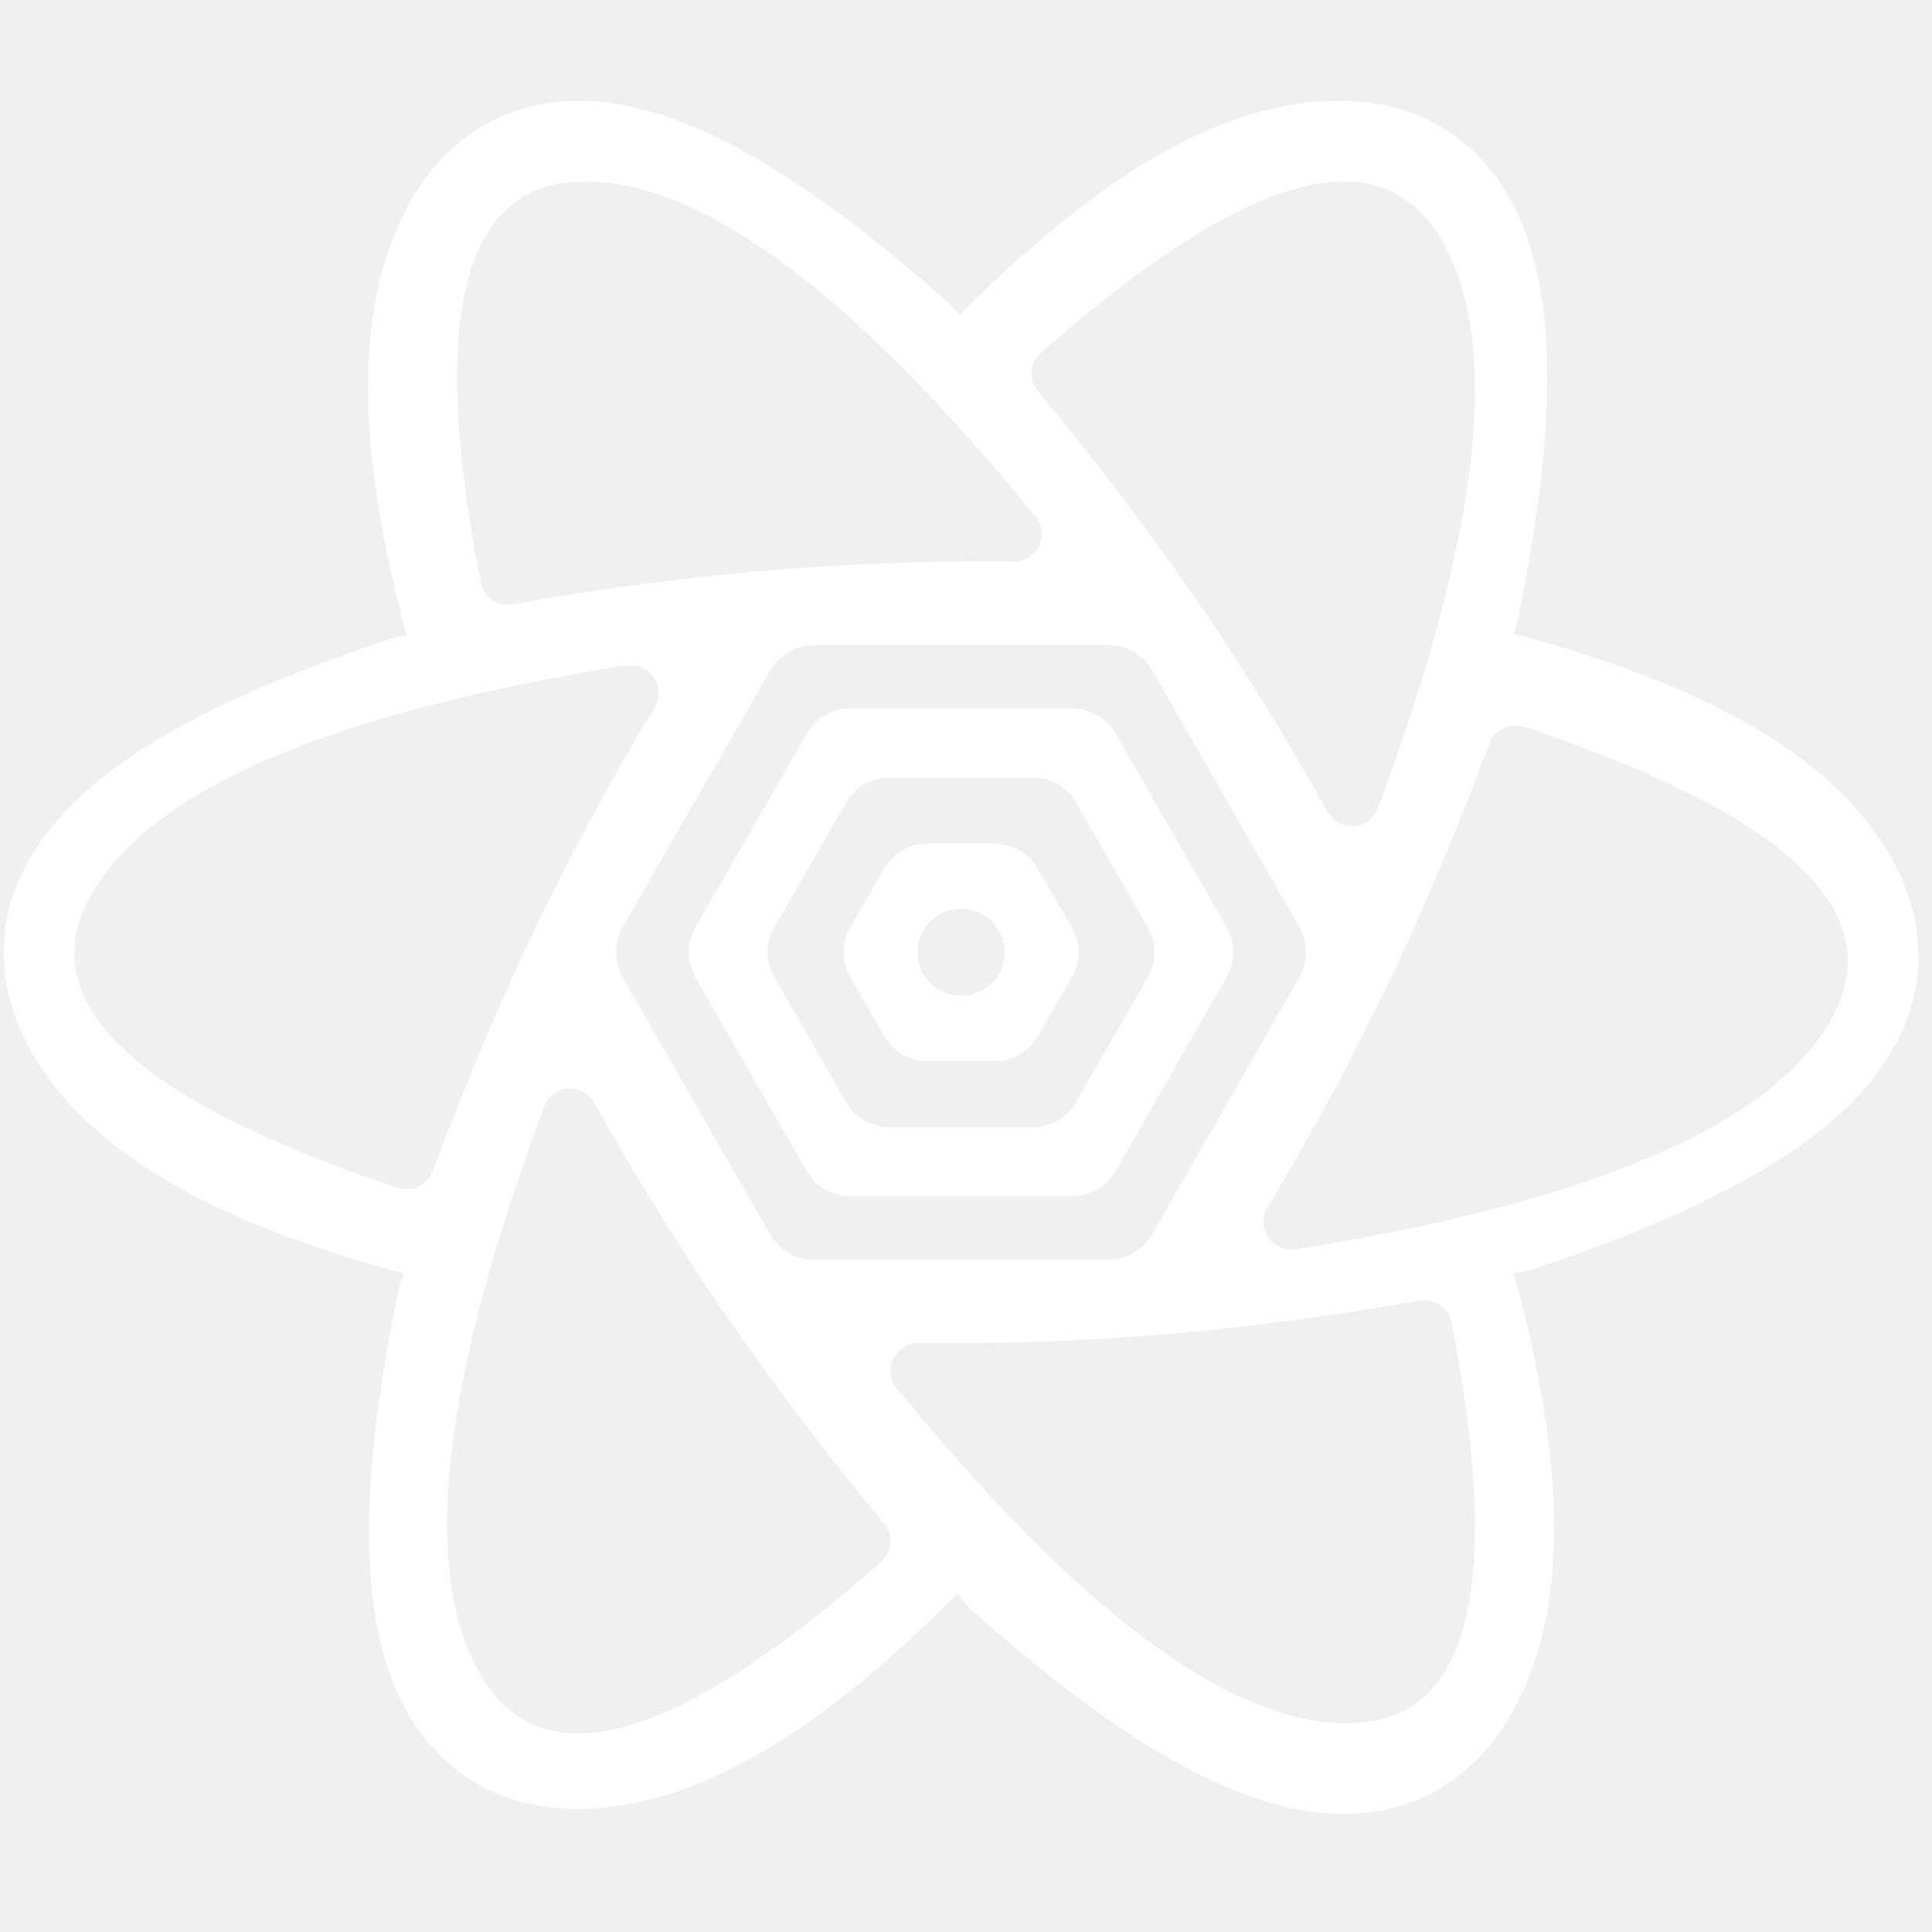
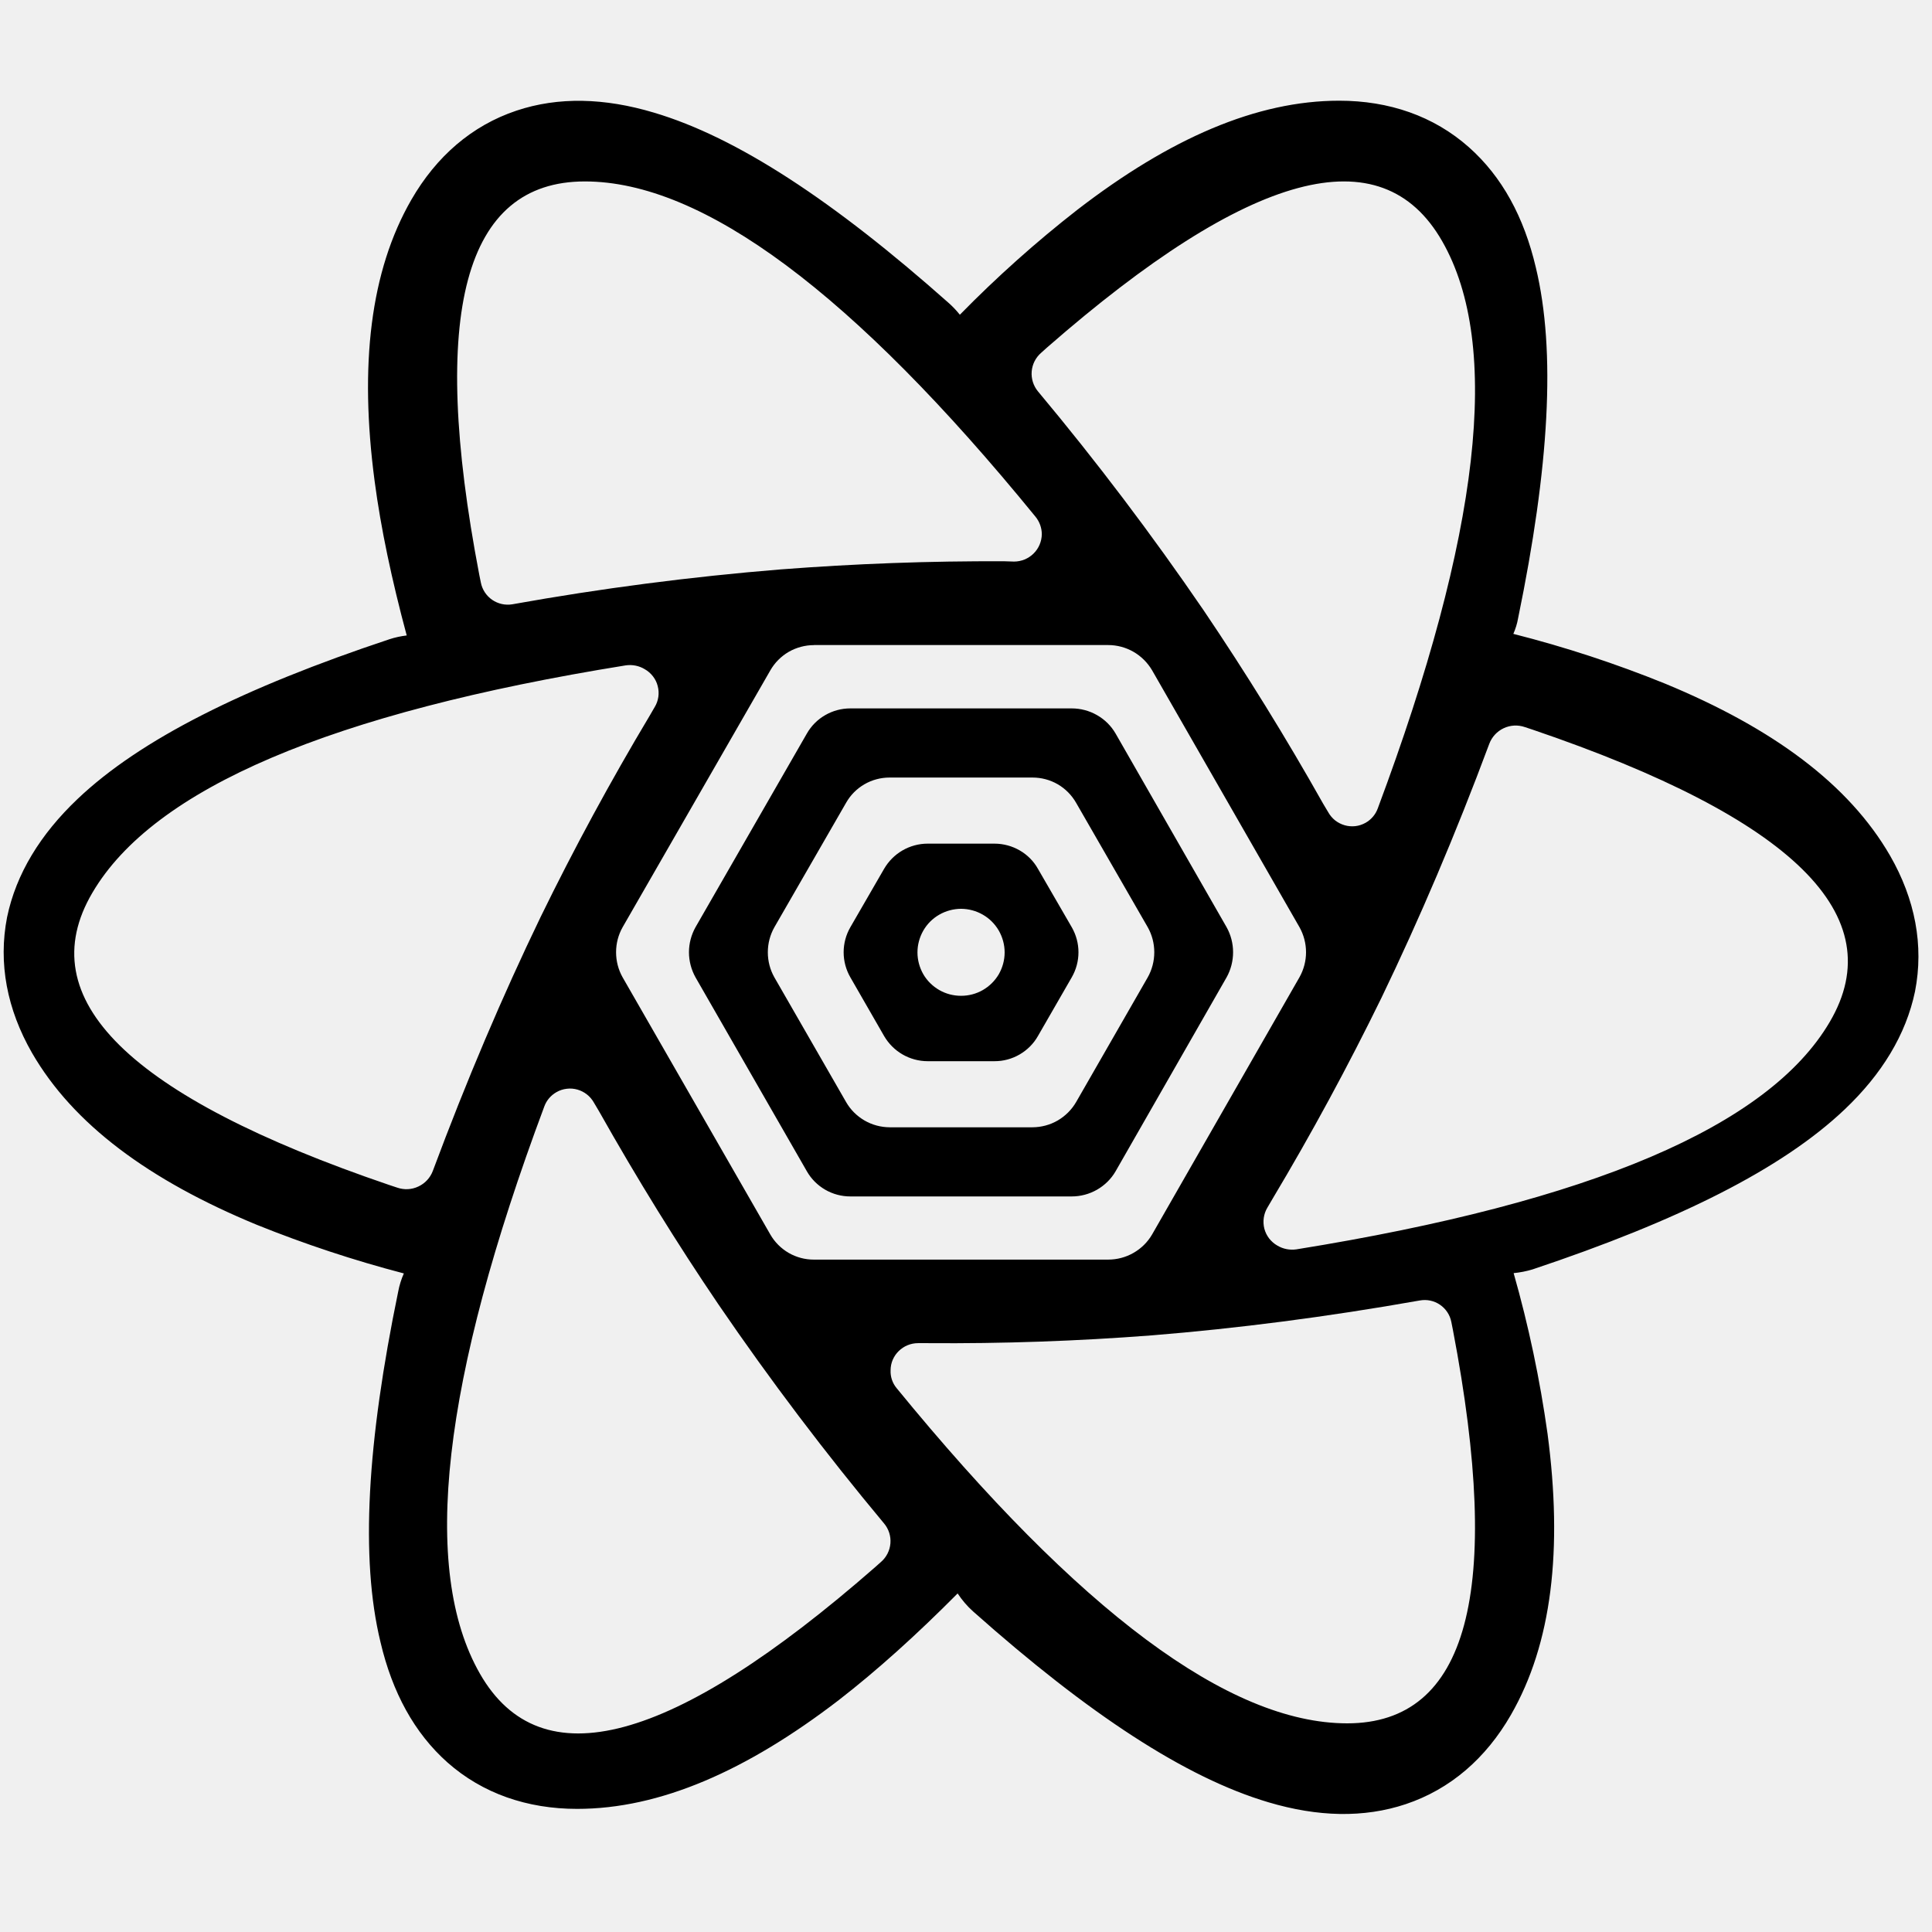
<svg xmlns="http://www.w3.org/2000/svg" width="33" height="33" viewBox="0 0 33 33" fill="none">
  <g clip-path="url(#clip0_2067_23)">
-     <path d="M9.506 18.654C9.56 18.623 9.619 18.604 9.68 18.597C9.741 18.589 9.803 18.594 9.863 18.611C9.922 18.628 9.977 18.656 10.025 18.694C10.074 18.732 10.114 18.78 10.144 18.833L10.23 18.978C10.884 20.138 11.565 21.24 12.274 22.284C13.155 23.574 14.099 24.821 15.1 26.021C15.18 26.116 15.219 26.238 15.209 26.361C15.199 26.485 15.141 26.599 15.047 26.68L14.946 26.77C11.481 29.8 9.235 30.402 8.197 28.587C7.18 26.808 7.547 23.583 9.298 18.897C9.336 18.794 9.41 18.708 9.506 18.654ZM24.251 22.213C24.372 22.191 24.495 22.217 24.596 22.286C24.697 22.355 24.767 22.461 24.79 22.581L24.817 22.717C25.673 27.195 25.072 29.436 23.011 29.436C20.994 29.436 18.432 27.525 15.313 23.708C15.243 23.623 15.207 23.515 15.212 23.405C15.212 23.149 15.425 22.942 15.681 22.942H15.846C17.123 22.952 18.4 22.907 19.674 22.809C21.132 22.691 22.66 22.495 24.251 22.213ZM25.438 12.705C25.482 12.588 25.57 12.492 25.683 12.439C25.797 12.385 25.926 12.378 26.045 12.419L26.184 12.465C30.629 13.978 32.322 15.643 31.252 17.458C30.208 19.237 27.173 20.53 22.143 21.34C22.031 21.356 21.916 21.334 21.819 21.276C21.764 21.245 21.717 21.203 21.678 21.154C21.64 21.104 21.612 21.048 21.596 20.987C21.581 20.927 21.577 20.864 21.586 20.802C21.595 20.74 21.616 20.68 21.648 20.627L21.733 20.482C22.402 19.363 23.023 18.216 23.596 17.044C24.246 15.696 24.863 14.249 25.438 12.705ZM10.688 11.365C10.8 11.349 10.915 11.371 11.012 11.43C11.066 11.46 11.114 11.502 11.152 11.551C11.191 11.601 11.219 11.657 11.234 11.718C11.25 11.778 11.254 11.841 11.245 11.903C11.236 11.965 11.215 12.025 11.182 12.078L11.098 12.223C10.429 13.342 9.807 14.489 9.235 15.661C8.585 17.007 7.968 18.456 7.393 20C7.349 20.117 7.261 20.213 7.147 20.266C7.034 20.32 6.905 20.327 6.786 20.286L6.647 20.24C2.202 18.727 0.509 17.062 1.579 15.247C2.624 13.468 5.658 12.175 10.688 11.365ZM17.884 5.936C21.35 2.907 23.597 2.306 24.634 4.121C25.651 5.898 25.284 9.124 23.533 13.809C23.495 13.913 23.421 14 23.325 14.054C23.271 14.084 23.212 14.104 23.151 14.111C23.089 14.118 23.027 14.113 22.968 14.096C22.909 14.079 22.854 14.051 22.805 14.013C22.757 13.974 22.717 13.927 22.687 13.873L22.601 13.729C21.965 12.599 21.283 11.496 20.557 10.422C19.675 9.132 18.732 7.885 17.73 6.686C17.651 6.591 17.612 6.468 17.622 6.345C17.632 6.222 17.69 6.107 17.784 6.026L17.884 5.936ZM9.99 3.099C12.007 3.099 14.574 5.009 17.688 8.827C17.756 8.911 17.794 9.015 17.795 9.124C17.793 9.248 17.743 9.368 17.654 9.455C17.565 9.543 17.445 9.592 17.32 9.592L17.161 9.587C15.883 9.581 14.607 9.628 13.333 9.726C11.797 9.851 10.267 10.05 8.75 10.322C8.63 10.342 8.506 10.314 8.406 10.245C8.305 10.175 8.236 10.069 8.213 9.949L8.186 9.816C7.329 5.339 7.929 3.099 9.99 3.099ZM13.902 11.018H18.928C19.08 11.018 19.229 11.058 19.36 11.133C19.492 11.209 19.601 11.318 19.678 11.448L22.196 15.837C22.269 15.967 22.308 16.115 22.308 16.265C22.308 16.414 22.269 16.562 22.196 16.692L19.679 21.085C19.603 21.216 19.493 21.325 19.361 21.4C19.23 21.476 19.08 21.515 18.928 21.515H13.902C13.751 21.516 13.603 21.476 13.472 21.401C13.341 21.325 13.232 21.216 13.157 21.085L10.635 16.694C10.561 16.563 10.523 16.415 10.523 16.265C10.523 16.115 10.561 15.968 10.635 15.837L13.158 11.45C13.233 11.319 13.342 11.21 13.472 11.134C13.603 11.059 13.752 11.019 13.902 11.019M18.304 12.1C18.456 12.1 18.606 12.139 18.738 12.215C18.87 12.29 18.98 12.399 19.056 12.531L20.951 15.837C21.024 15.968 21.062 16.115 21.062 16.265C21.062 16.415 21.024 16.563 20.951 16.694L19.056 20.005C18.98 20.137 18.87 20.245 18.738 20.321C18.607 20.396 18.457 20.436 18.306 20.436H14.525C14.374 20.436 14.226 20.397 14.095 20.321C13.964 20.245 13.856 20.137 13.781 20.005L11.88 16.694C11.807 16.563 11.768 16.415 11.768 16.265C11.768 16.115 11.807 15.968 11.88 15.837L13.781 12.531C13.856 12.399 13.964 12.29 14.095 12.215C14.226 12.139 14.374 12.1 14.525 12.1H18.304ZM17.635 13.281H15.196C15.045 13.281 14.896 13.32 14.765 13.396C14.634 13.472 14.526 13.581 14.452 13.712L13.227 15.838C13.153 15.969 13.115 16.116 13.115 16.266C13.115 16.416 13.153 16.563 13.227 16.694L14.452 18.824C14.527 18.955 14.636 19.063 14.767 19.139C14.898 19.215 15.046 19.254 15.197 19.255H17.635C17.786 19.254 17.935 19.215 18.066 19.139C18.196 19.063 18.305 18.955 18.381 18.824L19.604 16.694C19.678 16.563 19.716 16.415 19.716 16.265C19.716 16.115 19.678 15.968 19.604 15.837L18.381 13.713C18.306 13.582 18.198 13.472 18.067 13.396C17.936 13.32 17.787 13.281 17.635 13.281ZM16.985 14.41C17.294 14.41 17.582 14.575 17.73 14.842L18.306 15.837C18.381 15.967 18.421 16.115 18.421 16.265C18.421 16.416 18.381 16.564 18.306 16.694L17.73 17.694C17.656 17.826 17.547 17.935 17.416 18.011C17.285 18.087 17.137 18.127 16.985 18.126H15.846C15.695 18.126 15.546 18.086 15.415 18.01C15.284 17.934 15.176 17.825 15.1 17.694L14.525 16.694C14.45 16.564 14.41 16.416 14.41 16.265C14.41 16.115 14.45 15.967 14.525 15.837L15.1 14.842C15.176 14.711 15.284 14.602 15.415 14.526C15.546 14.45 15.695 14.41 15.846 14.41H16.985ZM16.416 15.523C16.285 15.524 16.157 15.558 16.044 15.623C15.93 15.688 15.836 15.782 15.771 15.895C15.706 16.009 15.671 16.137 15.671 16.268C15.671 16.399 15.706 16.527 15.771 16.641C15.836 16.753 15.931 16.846 16.044 16.911C16.157 16.976 16.285 17.009 16.416 17.009C16.546 17.009 16.674 16.976 16.787 16.911C16.9 16.846 16.994 16.753 17.06 16.641C17.125 16.527 17.16 16.399 17.16 16.268C17.16 16.137 17.125 16.009 17.06 15.895C16.994 15.782 16.901 15.688 16.787 15.623C16.674 15.558 16.546 15.524 16.416 15.523ZM10.389 16.267H11.725ZM25.93 10.561C26.462 7.98 26.579 6.004 26.233 4.568C26.031 3.709 25.658 3.018 25.088 2.513C24.487 1.981 23.725 1.72 22.874 1.72C21.463 1.72 19.985 2.363 18.402 3.583C17.694 4.135 17.024 4.734 16.395 5.376C16.339 5.306 16.277 5.24 16.21 5.18C14.239 3.429 12.585 2.343 11.167 1.923C10.327 1.672 9.539 1.65 8.821 1.89C8.059 2.145 7.453 2.672 7.026 3.412C6.324 4.631 6.137 6.239 6.399 8.219C6.505 9.023 6.691 9.902 6.947 10.854C6.847 10.866 6.749 10.887 6.654 10.918C4.161 11.747 2.393 12.631 1.324 13.648C0.69 14.25 0.275 14.926 0.121 15.666C-0.033 16.454 0.121 17.242 0.546 17.983C1.249 19.201 2.542 20.159 4.385 20.92C5.204 21.25 6.043 21.528 6.898 21.751C6.854 21.85 6.822 21.953 6.802 22.059C6.27 24.636 6.152 26.616 6.499 28.048C6.7 28.906 7.078 29.602 7.643 30.104C8.243 30.635 9.006 30.897 9.858 30.897C11.268 30.897 12.747 30.252 14.328 29.038C14.978 28.534 15.654 27.926 16.357 27.217C16.432 27.331 16.521 27.435 16.623 27.526C18.593 29.278 20.248 30.364 21.665 30.784C22.506 31.034 23.293 31.056 24.012 30.816C24.773 30.561 25.38 30.034 25.806 29.294C26.508 28.076 26.695 26.468 26.433 24.488C26.303 23.561 26.11 22.645 25.854 21.746C25.964 21.735 26.073 21.714 26.178 21.682C28.669 20.85 30.437 19.967 31.507 18.951C32.141 18.35 32.556 17.674 32.71 16.934C32.864 16.146 32.71 15.357 32.285 14.617C31.582 13.399 30.288 12.441 28.446 11.679C27.601 11.336 26.733 11.051 25.849 10.827C25.886 10.742 25.914 10.653 25.93 10.561Z" fill="white" />
+     <path d="M9.506 18.654C9.56 18.623 9.619 18.604 9.68 18.597C9.741 18.589 9.803 18.594 9.863 18.611C9.922 18.628 9.977 18.656 10.025 18.694C10.074 18.732 10.114 18.78 10.144 18.833L10.23 18.978C10.884 20.138 11.565 21.24 12.274 22.284C13.155 23.574 14.099 24.821 15.1 26.021C15.18 26.116 15.219 26.238 15.209 26.361C15.199 26.485 15.141 26.599 15.047 26.68L14.946 26.77C11.481 29.8 9.235 30.402 8.197 28.587C7.18 26.808 7.547 23.583 9.298 18.897C9.336 18.794 9.41 18.708 9.506 18.654ZM24.251 22.213C24.372 22.191 24.495 22.217 24.596 22.286C24.697 22.355 24.767 22.461 24.79 22.581L24.817 22.717C25.673 27.195 25.072 29.436 23.011 29.436C20.994 29.436 18.432 27.525 15.313 23.708C15.243 23.623 15.207 23.515 15.212 23.405C15.212 23.149 15.425 22.942 15.681 22.942H15.846C17.123 22.952 18.4 22.907 19.674 22.809C21.132 22.691 22.66 22.495 24.251 22.213ZM25.438 12.705C25.482 12.588 25.57 12.492 25.683 12.439C25.797 12.385 25.926 12.378 26.045 12.419L26.184 12.465C30.629 13.978 32.322 15.643 31.252 17.458C30.208 19.237 27.173 20.53 22.143 21.34C22.031 21.356 21.916 21.334 21.819 21.276C21.764 21.245 21.717 21.203 21.678 21.154C21.64 21.104 21.612 21.048 21.596 20.987C21.581 20.927 21.577 20.864 21.586 20.802C21.595 20.74 21.616 20.68 21.648 20.627L21.733 20.482C22.402 19.363 23.023 18.216 23.596 17.044C24.246 15.696 24.863 14.249 25.438 12.705ZM10.688 11.365C10.8 11.349 10.915 11.371 11.012 11.43C11.066 11.46 11.114 11.502 11.152 11.551C11.191 11.601 11.219 11.657 11.234 11.718C11.25 11.778 11.254 11.841 11.245 11.903C11.236 11.965 11.215 12.025 11.182 12.078L11.098 12.223C10.429 13.342 9.807 14.489 9.235 15.661C8.585 17.007 7.968 18.456 7.393 20C7.349 20.117 7.261 20.213 7.147 20.266C7.034 20.32 6.905 20.327 6.786 20.286L6.647 20.24C2.202 18.727 0.509 17.062 1.579 15.247C2.624 13.468 5.658 12.175 10.688 11.365ZM17.884 5.936C21.35 2.907 23.597 2.306 24.634 4.121C25.651 5.898 25.284 9.124 23.533 13.809C23.495 13.913 23.421 14 23.325 14.054C23.271 14.084 23.212 14.104 23.151 14.111C23.089 14.118 23.027 14.113 22.968 14.096C22.909 14.079 22.854 14.051 22.805 14.013C22.757 13.974 22.717 13.927 22.687 13.873L22.601 13.729C21.965 12.599 21.283 11.496 20.557 10.422C19.675 9.132 18.732 7.885 17.73 6.686C17.651 6.591 17.612 6.468 17.622 6.345C17.632 6.222 17.69 6.107 17.784 6.026L17.884 5.936ZM9.99 3.099C12.007 3.099 14.574 5.009 17.688 8.827C17.756 8.911 17.794 9.015 17.795 9.124C17.793 9.248 17.743 9.368 17.654 9.455C17.565 9.543 17.445 9.592 17.32 9.592L17.161 9.587C15.883 9.581 14.607 9.628 13.333 9.726C11.797 9.851 10.267 10.05 8.75 10.322C8.63 10.342 8.506 10.314 8.406 10.245C8.305 10.175 8.236 10.069 8.213 9.949L8.186 9.816C7.329 5.339 7.929 3.099 9.99 3.099ZM13.902 11.018H18.928C19.08 11.018 19.229 11.058 19.36 11.133C19.492 11.209 19.601 11.318 19.678 11.448L22.196 15.837C22.269 15.967 22.308 16.115 22.308 16.265C22.308 16.414 22.269 16.562 22.196 16.692L19.679 21.085C19.603 21.216 19.493 21.325 19.361 21.4C19.23 21.476 19.08 21.515 18.928 21.515H13.902C13.751 21.516 13.603 21.476 13.472 21.401C13.341 21.325 13.232 21.216 13.157 21.085L10.635 16.694C10.561 16.563 10.523 16.415 10.523 16.265C10.523 16.115 10.561 15.968 10.635 15.837L13.158 11.45C13.233 11.319 13.342 11.21 13.472 11.134C13.603 11.059 13.752 11.019 13.902 11.019M18.304 12.1C18.456 12.1 18.606 12.139 18.738 12.215C18.87 12.29 18.98 12.399 19.056 12.531L20.951 15.837C21.024 15.968 21.062 16.115 21.062 16.265C21.062 16.415 21.024 16.563 20.951 16.694L19.056 20.005C18.98 20.137 18.87 20.245 18.738 20.321C18.607 20.396 18.457 20.436 18.306 20.436H14.525C14.374 20.436 14.226 20.397 14.095 20.321C13.964 20.245 13.856 20.137 13.781 20.005L11.88 16.694C11.807 16.563 11.768 16.415 11.768 16.265C11.768 16.115 11.807 15.968 11.88 15.837L13.781 12.531C13.856 12.399 13.964 12.29 14.095 12.215C14.226 12.139 14.374 12.1 14.525 12.1H18.304ZM17.635 13.281H15.196C15.045 13.281 14.896 13.32 14.765 13.396C14.634 13.472 14.526 13.581 14.452 13.712L13.227 15.838C13.153 15.969 13.115 16.116 13.115 16.266C13.115 16.416 13.153 16.563 13.227 16.694L14.452 18.824C14.527 18.955 14.636 19.063 14.767 19.139C14.898 19.215 15.046 19.254 15.197 19.255H17.635C17.786 19.254 17.935 19.215 18.066 19.139C18.196 19.063 18.305 18.955 18.381 18.824L19.604 16.694C19.678 16.563 19.716 16.415 19.716 16.265C19.716 16.115 19.678 15.968 19.604 15.837L18.381 13.713C18.306 13.582 18.198 13.472 18.067 13.396C17.936 13.32 17.787 13.281 17.635 13.281ZM16.985 14.41C17.294 14.41 17.582 14.575 17.73 14.842L18.306 15.837C18.381 15.967 18.421 16.115 18.421 16.265C18.421 16.416 18.381 16.564 18.306 16.694L17.73 17.694C17.656 17.826 17.547 17.935 17.416 18.011C17.285 18.087 17.137 18.127 16.985 18.126H15.846C15.695 18.126 15.546 18.086 15.415 18.01C15.284 17.934 15.176 17.825 15.1 17.694L14.525 16.694C14.45 16.564 14.41 16.416 14.41 16.265C14.41 16.115 14.45 15.967 14.525 15.837L15.1 14.842C15.176 14.711 15.284 14.602 15.415 14.526C15.546 14.45 15.695 14.41 15.846 14.41H16.985ZM16.416 15.523C16.285 15.524 16.157 15.558 16.044 15.623C15.93 15.688 15.836 15.782 15.771 15.895C15.706 16.009 15.671 16.137 15.671 16.268C15.671 16.399 15.706 16.527 15.771 16.641C15.836 16.753 15.931 16.846 16.044 16.911C16.157 16.976 16.285 17.009 16.416 17.009C16.546 17.009 16.674 16.976 16.787 16.911C16.9 16.846 16.994 16.753 17.06 16.641C17.125 16.527 17.16 16.399 17.16 16.268C17.16 16.137 17.125 16.009 17.06 15.895C16.994 15.782 16.901 15.688 16.787 15.623C16.674 15.558 16.546 15.524 16.416 15.523ZM10.389 16.267H11.725ZM25.93 10.561C26.462 7.98 26.579 6.004 26.233 4.568C26.031 3.709 25.658 3.018 25.088 2.513C24.487 1.981 23.725 1.72 22.874 1.72C21.463 1.72 19.985 2.363 18.402 3.583C17.694 4.135 17.024 4.734 16.395 5.376C16.339 5.306 16.277 5.24 16.21 5.18C14.239 3.429 12.585 2.343 11.167 1.923C10.327 1.672 9.539 1.65 8.821 1.89C8.059 2.145 7.453 2.672 7.026 3.412C6.324 4.631 6.137 6.239 6.399 8.219C6.505 9.023 6.691 9.902 6.947 10.854C6.847 10.866 6.749 10.887 6.654 10.918C4.161 11.747 2.393 12.631 1.324 13.648C0.69 14.25 0.275 14.926 0.121 15.666C-0.033 16.454 0.121 17.242 0.546 17.983C1.249 19.201 2.542 20.159 4.385 20.92C5.204 21.25 6.043 21.528 6.898 21.751C6.854 21.85 6.822 21.953 6.802 22.059C6.27 24.636 6.152 26.616 6.499 28.048C6.7 28.906 7.078 29.602 7.643 30.104C8.243 30.635 9.006 30.897 9.858 30.897C11.268 30.897 12.747 30.252 14.328 29.038C14.978 28.534 15.654 27.926 16.357 27.217C16.432 27.331 16.521 27.435 16.623 27.526C18.593 29.278 20.248 30.364 21.665 30.784C22.506 31.034 23.293 31.056 24.012 30.816C24.773 30.561 25.38 30.034 25.806 29.294C26.508 28.076 26.695 26.468 26.433 24.488C26.303 23.561 26.11 22.645 25.854 21.746C25.964 21.735 26.073 21.714 26.178 21.682C28.669 20.85 30.437 19.967 31.507 18.951C32.141 18.35 32.556 17.674 32.71 16.934C32.864 16.146 32.71 15.357 32.285 14.617C31.582 13.399 30.288 12.441 28.446 11.679C27.601 11.336 26.733 11.051 25.849 10.827C25.886 10.742 25.914 10.653 25.93 10.561Z" fill="#000" />
  </g>
  <defs>
    <clipPath id="clip0_2067_23">
-       <rect width="32.706" height="32.706" fill="white" transform="translate(0.0625)" />
+       <rect width="32.706" height="32.706" fill="#000" transform="translate(0.0625)" />
    </clipPath>
  </defs>
</svg>
